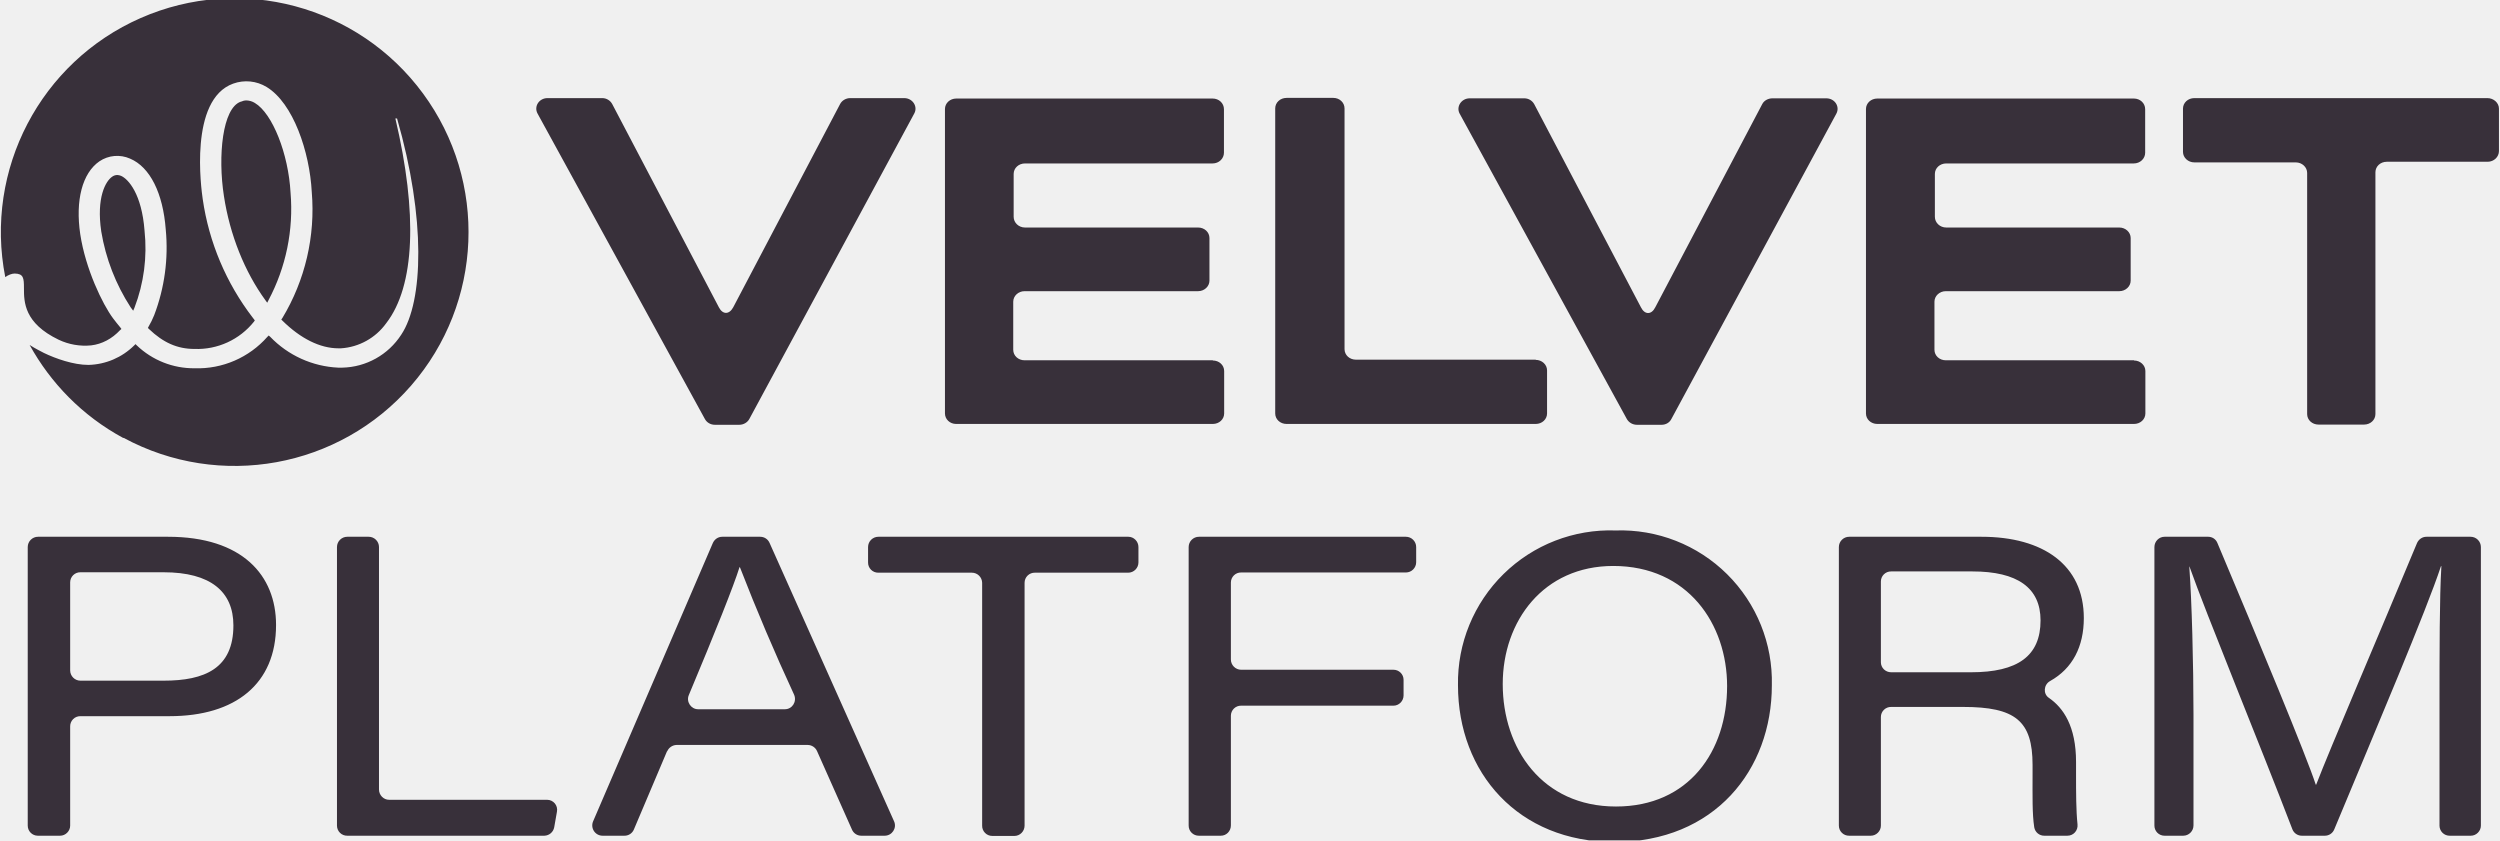
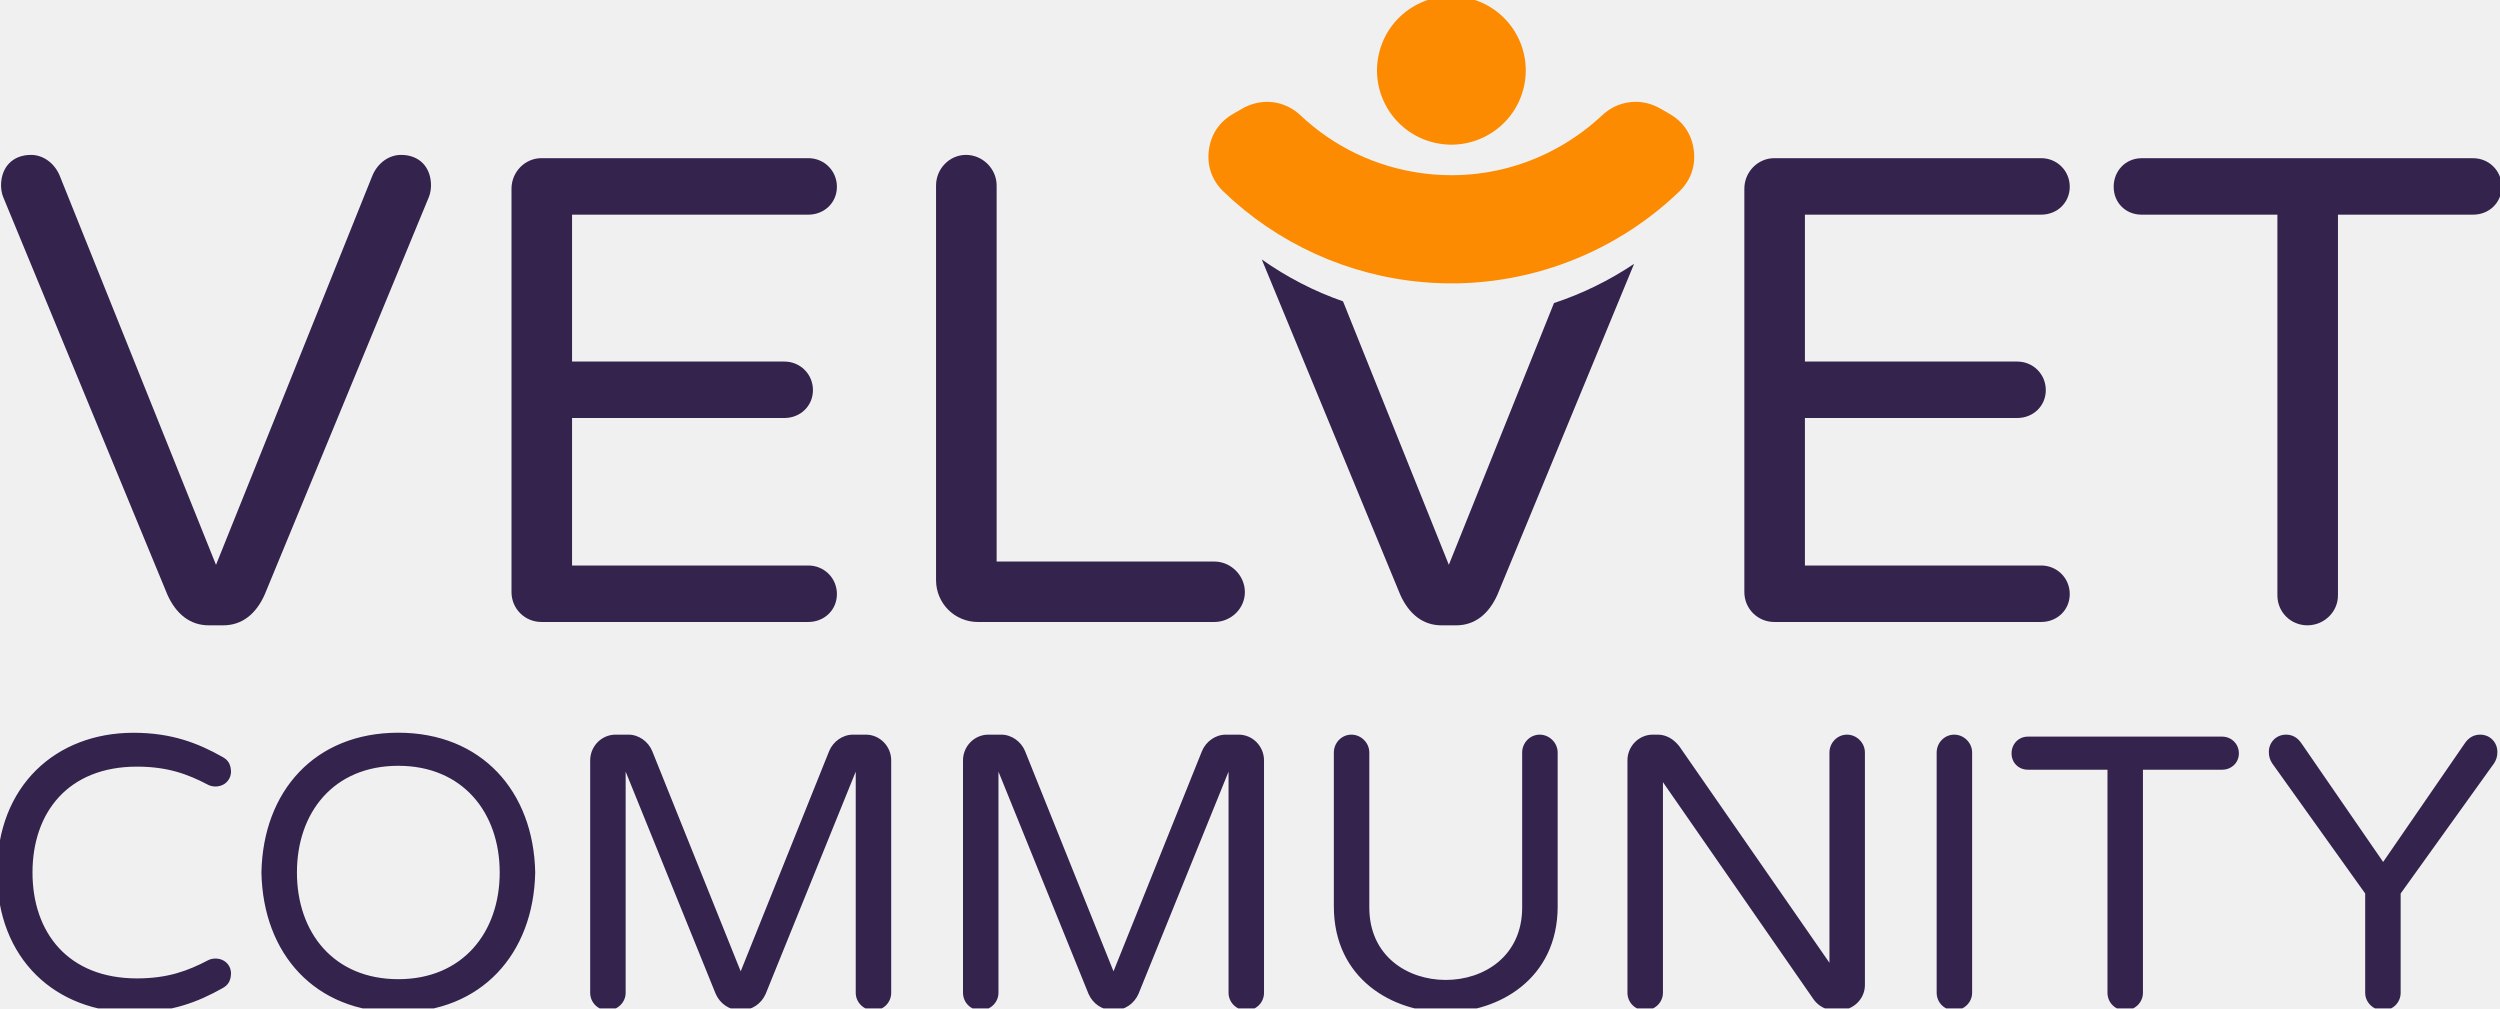
- <svg xmlns="http://www.w3.org/2000/svg" width="119" height="40" viewBox="0 0 119 40" fill="none">
-   <g clip-path="url(#clip0)" fill="#38303A">
-     <path fill-rule="evenodd" clip-rule="evenodd" d="M5.88 20.84a11.13 11.13 0 10-5.63-7.65c.14-.1.31-.17.45-.17.42.01.44.21.44.7 0 .66.01 1.66 1.65 2.45a2.93 2.93 0 001.55.27c.51-.06.99-.31 1.38-.73l.06-.05-.05-.07a10.7 10.7 0 01-.35-.44c-.5-.67-1.31-2.35-1.56-4-.24-1.62.1-2.91.91-3.47a1.51 1.51 0 011.46-.13c.95.4 1.57 1.64 1.7 3.38A9.02 9.02 0 017.34 15c-.08.2-.17.38-.27.55l-.03.06.05.05c.68.65 1.35.95 2.17.95a3.46 3.46 0 002.83-1.3l.04-.06-.1-.13a12.1 12.1 0 01-2.38-5.64c-.07-.48-.66-4.74 1.45-5.5a1.85 1.85 0 011.59.16c1.27.77 2.05 3.09 2.15 5a10 10 0 01-1.4 6l-.05.07.05.05c.87.86 1.8 1.32 2.67 1.32h.12a2.88 2.88 0 002.15-1.19c1.38-1.78 1.5-5.24.44-9.75h.08c1.38 4.78 1.25 8.72.2 10.29a3.43 3.43 0 01-2.81 1.57H16.1a4.8 4.8 0 01-3.24-1.47l-.07-.06-.06.06a4.43 4.43 0 01-3.47 1.5 3.93 3.93 0 01-2.75-1.09l-.06-.06-.06.06a3.21 3.21 0 01-2.18.93c-.71 0-1.56-.3-2.12-.57-.13-.07-.4-.2-.68-.38 1 1.81 2.5 3.37 4.46 4.43zm5.59-16c.09-.04.17-.06.26-.06a.8.8 0 01.4.12c.84.5 1.6 2.42 1.7 4.27a9.26 9.26 0 01-1.05 5.12l-.06.12-.08-.11c-1-1.37-1.7-3.13-1.98-4.96-.3-1.92-.07-4.2.8-4.5zM5.34 8.41a.42.42 0 01.24-.08.5.5 0 01.18.04c.35.15.99.87 1.12 2.61a7.88 7.88 0 01-.48 3.67l-.06.14-.12-.16a9.47 9.47 0 01-1.4-3.61c-.24-1.62.21-2.4.52-2.61zM43.04 4.67h-2.57c-.2 0-.39.11-.48.28l-5.09 9.68c-.19.35-.5.35-.68 0l-5.08-9.68a.54.54 0 00-.48-.28h-2.6c-.4 0-.66.4-.47.74l7.96 14.53c.09.17.27.28.48.28h1.16c.2 0 .39-.11.48-.28L43.52 5.4c.18-.33-.08-.73-.48-.73zM86.93 4.68h-2.56c-.2 0-.4.1-.49.28l-5.09 9.67c-.18.36-.5.36-.68 0l-5.08-9.67a.54.54 0 00-.48-.28h-2.59c-.4 0-.66.4-.48.73l7.96 14.54c.1.17.28.27.48.27h1.17c.2 0 .38-.1.47-.28l7.85-14.53c.18-.33-.07-.73-.48-.73zM57.73 17.15h-8.96c-.3 0-.54-.22-.54-.5v-2.29c0-.27.24-.5.54-.5h8.26c.3 0 .54-.23.54-.5v-2.03c0-.28-.24-.5-.54-.5h-8.24c-.3 0-.54-.23-.54-.51V8.28c0-.28.24-.5.54-.5h8.93c.3 0 .54-.23.54-.51V5.2c0-.29-.24-.51-.54-.51h-12.2c-.3 0-.54.22-.54.5v14.49c0 .28.24.5.53.5h12.22c.3 0 .54-.22.54-.5v-2.02c0-.28-.24-.5-.54-.5zM101.58 17.15h-8.96c-.3 0-.54-.22-.54-.5v-2.29c0-.27.24-.5.54-.5h8.26c.3 0 .54-.23.54-.5v-2.03c0-.28-.25-.5-.54-.5h-8.24c-.3 0-.54-.23-.54-.51V8.28c0-.28.24-.5.54-.5h8.93c.3 0 .54-.23.54-.51V5.2c0-.29-.24-.51-.54-.51H89.36c-.3 0-.54.22-.54.5v14.49c0 .28.24.5.54.5h12.22c.3 0 .54-.22.54-.5v-2.02c0-.28-.25-.5-.54-.5zM118.4 4.67h-13.95c-.3 0-.54.22-.54.5v2.06c0 .27.24.5.54.5h4.83c.3 0 .54.23.54.5v11.48c0 .28.24.5.54.5h2.17c.3 0 .54-.22.54-.5V8.2c0-.28.24-.5.54-.5h4.8c.3 0 .54-.23.54-.51V5.17c0-.27-.25-.5-.55-.5zM73.1 17.12h-8.56c-.3 0-.54-.22-.54-.5V5.16c0-.28-.24-.5-.53-.5h-2.23c-.3 0-.54.22-.54.5v14.52c0 .28.24.5.54.5H73.1c.3 0 .54-.22.54-.5v-2.05c0-.28-.25-.5-.54-.5z" />
-     <path d="M1.32 26.04c0-.27.22-.49.49-.49H8c3.53 0 5.14 1.83 5.14 4.2 0 2.79-1.92 4.34-5.07 4.34H3.83a.48.48 0 00-.49.49v4.72c0 .26-.22.48-.48.48H1.8a.48.48 0 01-.48-.48V26.04zm2.02 5.87c0 .27.22.49.49.49h3.96c1.95 0 3.32-.58 3.32-2.63 0-1.61-1.09-2.53-3.32-2.53H3.83a.48.48 0 00-.49.48v4.2zM16.53 25.55h1.02c.27 0 .49.22.49.49v11.54c0 .27.22.49.48.49h7.52c.3 0 .53.27.47.57l-.13.74a.49.49 0 01-.47.4h-9.38a.48.48 0 01-.49-.48V26.04c0-.27.22-.49.49-.49zM31.75 35.76l-1.58 3.73a.48.48 0 01-.45.29h-1.04a.49.49 0 01-.45-.68l5.7-13.25c.08-.18.25-.3.45-.3h1.8c.2 0 .37.11.45.29l5.93 13.26c.14.32-.1.68-.45.68H41a.48.48 0 01-.45-.3l-1.66-3.73a.49.49 0 00-.44-.29h-6.25a.5.5 0 00-.44.3zm5.61-2c.35 0 .58-.36.44-.69A103.83 103.83 0 0135.22 27h-.02c-.27.87-1.14 3.05-2.41 6.08-.14.32.1.68.44.68h4.13zM46.26 27.26h-4.45a.48.48 0 01-.49-.49v-.73c0-.27.22-.49.49-.49h11.9c.26 0 .48.22.48.49v.73c0 .27-.22.49-.49.49h-4.44a.48.48 0 00-.49.48V39.3c0 .27-.22.49-.48.49h-1.06a.48.48 0 01-.48-.49V27.74a.49.49 0 00-.49-.48zM57.07 25.55h9.85c.27 0 .49.22.49.49v.72c0 .27-.22.49-.49.49h-7.84a.48.48 0 00-.49.48v3.66c0 .27.22.49.49.49h7.25c.26 0 .48.21.48.48v.74c0 .27-.22.49-.48.49h-7.25a.48.48 0 00-.49.48v5.22c0 .27-.21.49-.48.49h-1.04a.48.48 0 01-.49-.49V26.04c0-.27.22-.49.49-.49zM84.34 32.62c0 4.02-2.72 7.46-7.5 7.46-4.57 0-7.44-3.3-7.44-7.46a7.25 7.25 0 017.5-7.37 7.2 7.2 0 017.44 7.37zm-12.81-.06c0 3.06 1.87 5.83 5.39 5.83 3.48 0 5.29-2.64 5.29-5.73 0-2.95-1.86-5.72-5.42-5.72-3.32 0-5.26 2.62-5.26 5.62zM89.53 34.13v5.17c0 .26-.22.48-.48.48h-1.03a.48.48 0 01-.49-.48V26.04c0-.27.22-.49.49-.49h6.3c2.93 0 4.87 1.34 4.87 3.87 0 1.35-.53 2.4-1.61 3-.3.17-.34.61-.05.8.68.47 1.29 1.34 1.29 3.05v.62c0 .82 0 1.7.07 2.35.03.29-.19.54-.48.54h-1.1a.48.48 0 01-.48-.4c-.1-.64-.08-1.53-.08-2.5v-.47c0-2.1-.82-2.76-3.31-2.76h-3.42a.48.48 0 00-.49.48zm0-2.61c0 .27.22.48.49.48h3.8c2.22 0 3.31-.77 3.31-2.47 0-1.55-1.1-2.33-3.24-2.33h-3.87a.48.48 0 00-.49.49v3.83zM116.12 33.65c0-2.66 0-5.22.09-6.7h-.02c-.69 2.1-3.07 7.7-5.08 12.53a.48.48 0 01-.45.3h-1.09a.48.48 0 01-.45-.3c-1.54-4.02-4.13-10.32-4.9-12.51h-.01c.12 1.63.2 4.64.2 7.04v5.28c0 .27-.22.49-.49.49h-.89a.48.48 0 01-.48-.49V26.04c0-.27.22-.49.48-.49h2.08c.2 0 .37.12.44.3 1.94 4.6 4.27 10.22 4.68 11.5h.02c.66-1.72 3.01-7.19 4.8-11.5.08-.18.25-.3.45-.3h2.1c.27 0 .49.22.49.49V39.3c0 .26-.22.48-.48.48h-1a.48.48 0 01-.49-.48v-5.65z" />
+ <svg xmlns="http://www.w3.org/2000/svg" width="119" height="48" viewBox="0 0 119 48" fill="none">
+   <g clip-path="url(#clip0)">
+     <path d="M119.08 8.89C119.08 8.131 118.478 7.531 117.719 7.531H101.942C101.181 7.531 100.611 8.132 100.611 8.89C100.611 9.65 101.182 10.218 101.942 10.218H108.404V28.342C108.404 29.133 109.038 29.765 109.83 29.765C110.622 29.765 111.287 29.133 111.287 28.342V10.218H117.719C118.478 10.218 119.08 9.65 119.08 8.89Z" fill="#34234D" />
+     <path d="M85.914 26.918V19.897H96.019C96.779 19.897 97.38 19.327 97.38 18.569C97.38 17.811 96.778 17.21 96.019 17.21H85.914V10.218H97.159C97.92 10.218 98.52 9.648 98.52 8.89C98.52 8.13 97.918 7.529 97.159 7.529H84.456C83.664 7.529 83.031 8.193 83.031 8.984V28.182C83.031 28.973 83.664 29.606 84.456 29.606H97.159C97.92 29.606 98.52 29.037 98.52 28.277C98.52 27.518 97.918 26.918 97.159 26.918H85.914Z" fill="#34234D" />
+     <path d="M59.256 28.184C59.256 27.393 58.591 26.729 57.799 26.729H47.44V8.828C47.44 8.037 46.775 7.373 45.982 7.373C45.19 7.373 44.556 8.037 44.556 8.828V27.615C44.556 28.722 45.444 29.607 46.552 29.607H57.797C58.591 29.607 59.256 28.974 59.256 28.184Z" fill="#34234D" />
+     <path d="M27.23 26.918V19.897H37.335C38.095 19.897 38.696 19.327 38.696 18.569C38.696 17.811 38.094 17.21 37.335 17.21H27.23V10.218H38.475C39.236 10.218 39.837 9.648 39.837 8.89C39.837 8.13 39.234 7.529 38.475 7.529H25.772C24.98 7.529 24.347 8.193 24.347 8.984V28.182C24.347 28.973 24.98 29.606 25.772 29.606H38.475C39.236 29.606 39.837 29.037 39.837 28.277C39.837 27.518 39.234 26.918 38.475 26.918H27.23Z" fill="#34234D" />
+     <path d="M20.42 9.365C20.483 9.207 20.516 8.986 20.516 8.828C20.516 7.974 19.978 7.373 19.09 7.373C18.519 7.373 17.981 7.752 17.729 8.353L10.282 26.887L2.838 8.353C2.584 7.752 2.046 7.373 1.476 7.373C0.588 7.373 0.05 7.974 0.05 8.828C0.05 8.986 0.082 9.207 0.146 9.365L7.97 28.311C8.383 29.228 9.048 29.765 9.934 29.765H10.631C11.518 29.765 12.184 29.228 12.595 28.311L20.42 9.365Z" fill="#34234D" />
+     <path d="M60.061 12.351L66.653 28.311C67.065 29.228 67.73 29.766 68.617 29.766H69.313C70.201 29.766 70.866 29.228 71.277 28.311L77.782 12.56C76.599 13.351 75.32 13.98 73.97 14.425L68.965 26.885L63.928 14.344C62.55 13.865 61.251 13.191 60.061 12.351Z" fill="#34234D" />
+     <path d="M70.001 -0.062C71.891 0.442 73.011 2.38 72.505 4.267C71.998 6.152 70.057 7.27 68.169 6.765C66.281 6.26 65.159 4.321 65.667 2.436C66.172 0.551 68.113 -0.568 70.001 -0.062ZM59.139 5.166L58.69 5.425C58.035 5.802 57.632 6.409 57.54 7.158C57.449 7.908 57.691 8.592 58.236 9.118C60.796 11.581 64.138 13.117 67.737 13.43C72.27 13.827 76.715 12.209 79.93 9.119C80.476 8.595 80.718 7.91 80.626 7.16C80.535 6.41 80.134 5.802 79.479 5.425L79.028 5.165C78.122 4.644 77.025 4.771 76.264 5.486C73.995 7.616 70.896 8.663 67.737 8.251C67.722 8.249 67.707 8.248 67.694 8.246C65.484 7.948 63.491 6.985 61.903 5.489C61.145 4.772 60.046 4.646 59.139 5.166Z" fill="#FC8B01" />
+     <path d="M113.438 41.029L109.558 35.396C109.373 35.117 109.131 34.969 108.815 34.969C108.333 34.969 107.98 35.358 107.998 35.821C107.998 36.005 108.054 36.173 108.147 36.322L112.583 42.531V47.256C112.583 47.719 112.972 48.09 113.436 48.09C113.9 48.09 114.271 47.719 114.271 47.256V42.531L118.726 36.322C118.818 36.173 118.874 36.007 118.874 35.821C118.892 35.358 118.541 34.969 118.057 34.969C117.742 34.969 117.501 35.117 117.314 35.396L113.438 41.029ZM105.772 35.063H96.529C96.083 35.063 95.75 35.416 95.75 35.86C95.75 36.305 96.083 36.638 96.529 36.638H100.316V47.258C100.316 47.721 100.687 48.092 101.151 48.092C101.615 48.092 102.004 47.721 102.004 47.258V36.638H105.772C106.218 36.638 106.571 36.305 106.571 35.86C106.571 35.414 106.218 35.063 105.772 35.063ZM93.02 34.969C92.556 34.969 92.185 35.358 92.185 35.821V47.256C92.185 47.719 92.556 48.09 93.02 48.09C93.484 48.09 93.873 47.719 93.873 47.256V35.821C93.875 35.359 93.485 34.969 93.02 34.969ZM87.917 34.969C87.454 34.969 87.082 35.358 87.082 35.821V45.829L79.936 35.524C79.675 35.191 79.324 34.969 78.915 34.969H78.674C78.005 34.969 77.467 35.524 77.467 36.192V47.256C77.467 47.719 77.839 48.09 78.302 48.09C78.766 48.09 79.156 47.719 79.156 47.256V37.23L86.34 47.589C86.562 47.886 86.915 48.09 87.323 48.09H87.546C88.214 48.09 88.77 47.553 88.77 46.886V35.821C88.77 35.359 88.381 34.969 87.917 34.969ZM73.29 34.969C72.827 34.969 72.455 35.358 72.455 35.821V43.198C72.455 45.514 70.637 46.645 68.818 46.645C66.999 46.645 65.179 45.514 65.179 43.198V35.821C65.179 35.358 64.79 34.969 64.326 34.969C63.862 34.969 63.491 35.358 63.491 35.821V43.142C63.491 46.627 66.331 48.182 68.818 48.182C71.305 48.182 74.145 46.625 74.145 43.142V35.821C74.144 35.359 73.754 34.969 73.29 34.969ZM58.961 34.969H58.348C57.847 34.969 57.401 35.303 57.216 35.747L53.003 46.236L48.79 35.747C48.605 35.302 48.159 34.969 47.657 34.969H47.045C46.377 34.969 45.839 35.524 45.839 36.192V47.256C45.839 47.719 46.21 48.09 46.674 48.09C47.138 48.09 47.527 47.719 47.527 47.256V36.73L51.815 47.312C52.019 47.775 52.465 48.09 53.003 48.09C53.541 48.09 53.986 47.775 54.191 47.312L58.479 36.73V47.258C58.479 47.721 58.868 48.092 59.332 48.092C59.796 48.092 60.167 47.721 60.167 47.258V36.193C60.167 35.526 59.629 34.969 58.961 34.969ZM41.215 34.969H40.602C40.101 34.969 39.655 35.303 39.47 35.747L35.257 46.236L31.044 35.747C30.859 35.302 30.413 34.969 29.912 34.969H29.299C28.631 34.969 28.093 35.524 28.093 36.192V47.256C28.093 47.719 28.464 48.09 28.928 48.09C29.392 48.09 29.781 47.719 29.781 47.256V36.73L34.069 47.312C34.273 47.775 34.719 48.09 35.257 48.09C35.795 48.09 36.241 47.775 36.445 47.312L40.733 36.73V47.258C40.733 47.721 41.122 48.092 41.586 48.092C42.05 48.092 42.421 47.721 42.421 47.258V36.193C42.421 35.526 41.883 34.969 41.215 34.969ZM18.96 46.609C15.879 46.609 14.134 44.384 14.134 41.53C14.134 38.676 15.879 36.452 18.96 36.452C22.023 36.452 23.786 38.676 23.786 41.53C23.786 44.384 22.021 46.609 18.96 46.609ZM18.96 34.877C14.988 34.877 12.519 37.657 12.444 41.53C12.519 45.404 14.988 48.184 18.96 48.184C22.914 48.184 25.401 45.404 25.476 41.53C25.401 37.657 22.913 34.877 18.96 34.877ZM10.253 45.627C10.161 45.627 10.03 45.645 9.918 45.701C8.934 46.22 7.969 46.572 6.521 46.572C3.236 46.572 1.547 44.386 1.547 41.532C1.547 38.678 3.237 36.492 6.521 36.492C7.969 36.492 8.934 36.844 9.918 37.363C10.028 37.419 10.159 37.437 10.253 37.437C10.717 37.437 11.014 37.085 10.995 36.696C10.977 36.343 10.829 36.159 10.588 36.029C9.438 35.379 8.175 34.88 6.356 34.88C2.663 34.88 -0.141 37.401 -0.141 41.534C-0.141 45.666 2.661 48.187 6.356 48.187C8.175 48.187 9.438 47.686 10.588 47.039C10.829 46.908 10.977 46.724 10.995 46.371C11.015 45.978 10.718 45.627 10.253 45.627Z" fill="#34234D" />
  </g>
  <defs>
    <clipPath id="clip0">
-       <path fill="#fff" d="M0 0h118.99v40H0z" />
+       <rect width="119" height="48" fill="white" />
    </clipPath>
  </defs>
</svg>
